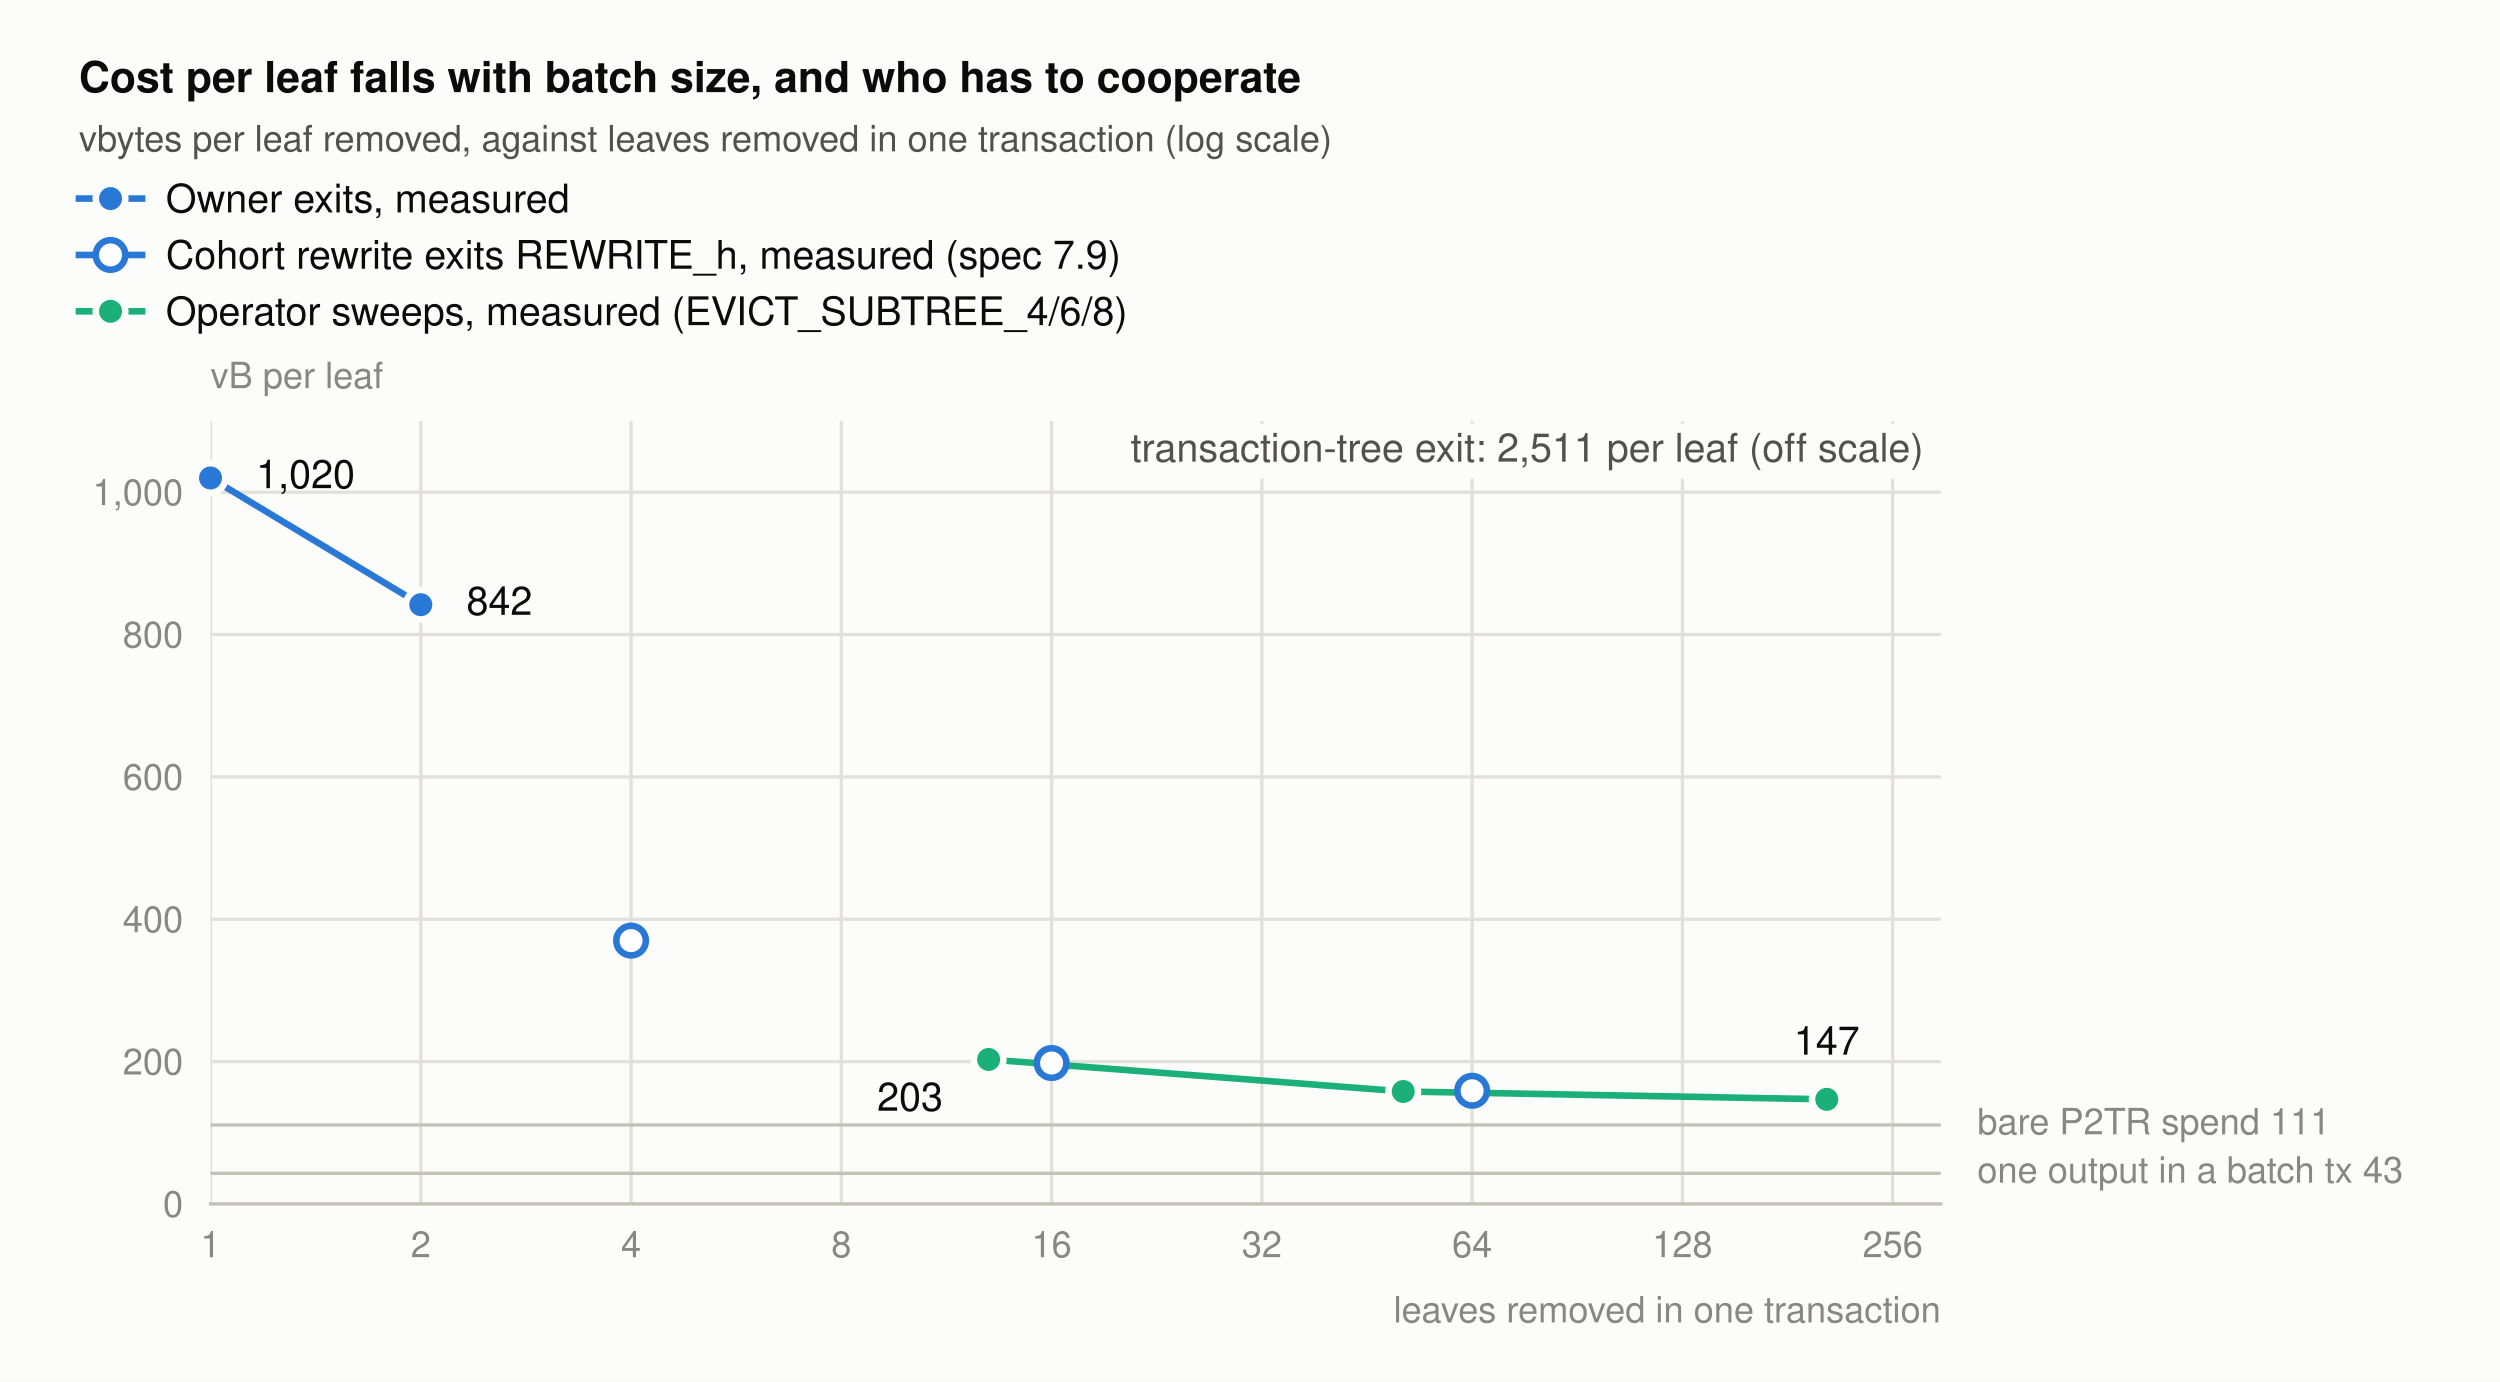
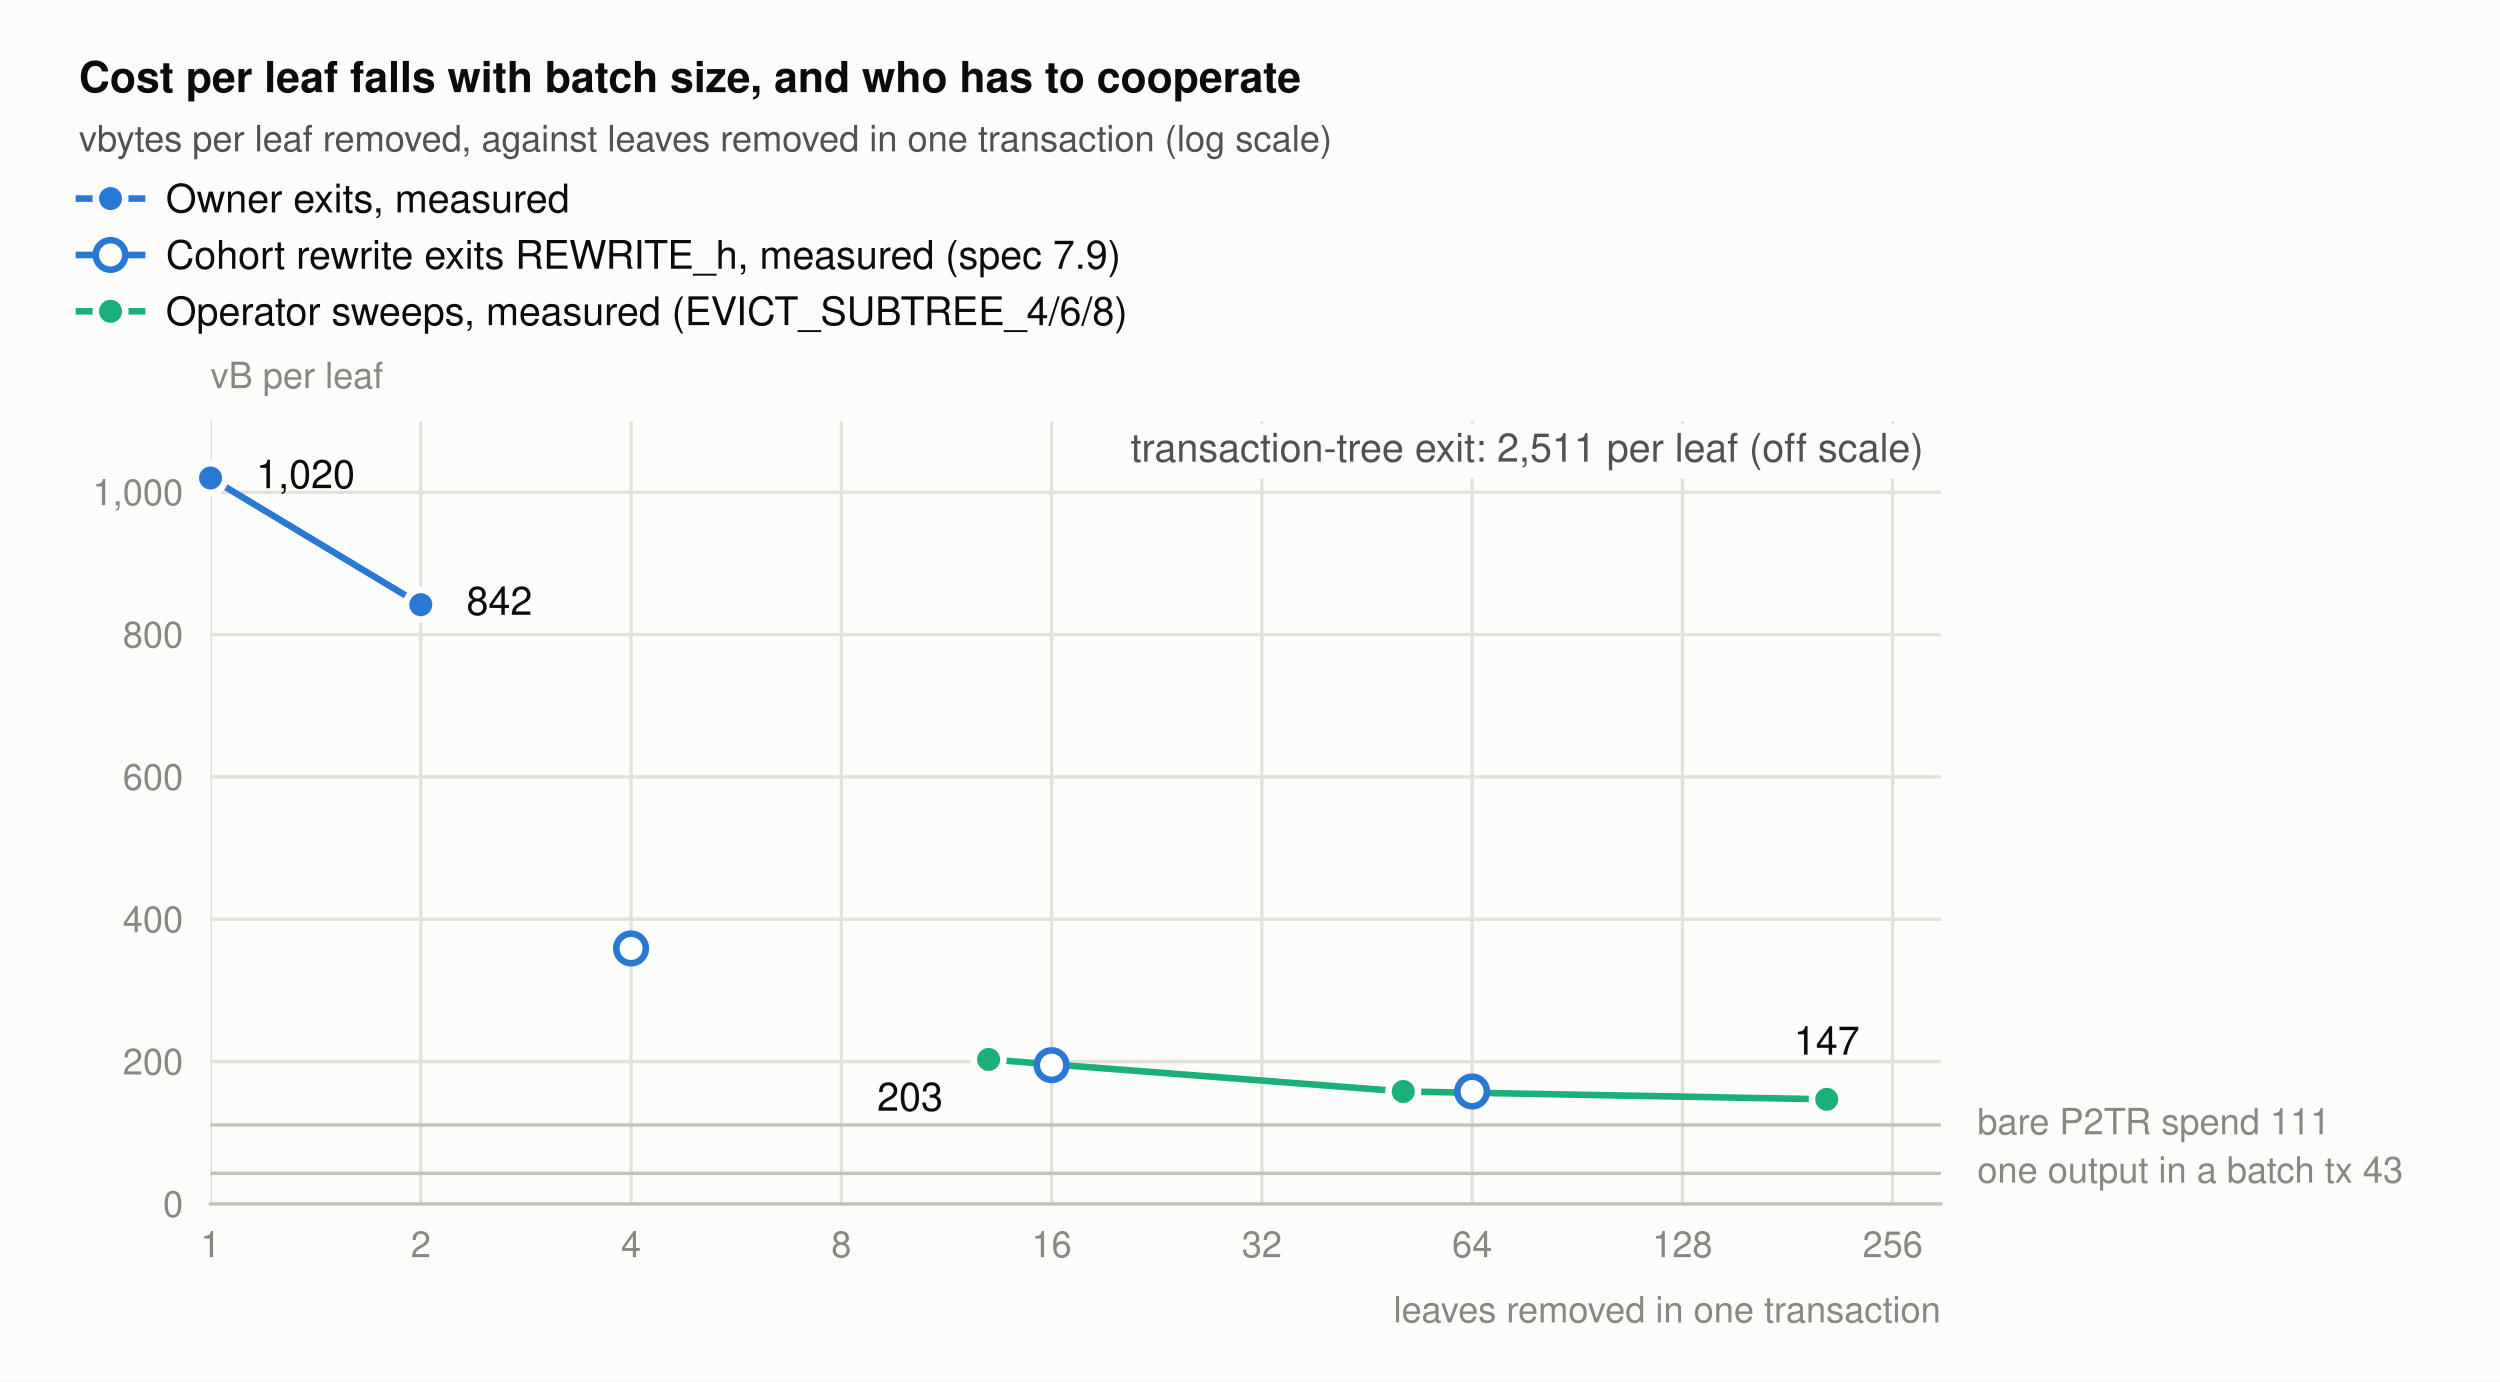
<svg xmlns="http://www.w3.org/2000/svg" xmlns:xlink="http://www.w3.org/1999/xlink" width="547.2pt" height="302.4pt" viewBox="0 0 547.2 302.4" version="1.1">
  <defs>
    <style type="text/css">*{stroke-linejoin: round; stroke-linecap: butt}</style>
  </defs>
  <g id="figure_1">
    <g id="patch_1">
      <path d="M 0 302.4  L 547.2 302.4  L 547.2 0  L 0 0  z " style="fill: #fcfcfb" />
    </g>
    <g id="axes_1">
      <g id="patch_2">
        <path d="M 46.08 263.52  L 424.8 263.52  L 424.8 92.16  L 46.08 92.16  z " style="fill: #fcfcfb" />
      </g>
      <g id="matplotlib.axis_1">
        <g id="xtick_1">
          <g id="line2d_1">
            <path d="M 46.08 263.52  L 46.08 92.16  " clip-path="url(#pd9cad47e11)" style="fill: none; stroke: #e1e0d9; stroke-width: 0.72; stroke-linecap: square" />
          </g>
          <g id="line2d_2" />
          <g id="text_1">
            <text style="font-size: 7.92px; font-family: 'Helvetica Neue', 'Helvetica', 'Arial', 'DejaVu Sans', sans-serif; text-anchor: middle; fill: #898781" x="46.08" y="275.175" transform="rotate(-0 46.08 275.1754)">1</text>
          </g>
        </g>
        <g id="xtick_2">
          <g id="line2d_3">
            <path d="M 92.104 263.52  L 92.104 92.16  " clip-path="url(#pd9cad47e11)" style="fill: none; stroke: #e1e0d9; stroke-width: 0.72; stroke-linecap: square" />
          </g>
          <g id="line2d_4" />
          <g id="text_2">
            <text style="font-size: 7.92px; font-family: 'Helvetica Neue', 'Helvetica', 'Arial', 'DejaVu Sans', sans-serif; text-anchor: middle; fill: #898781" x="92.104" y="275.175" transform="rotate(-0 92.10362 275.1754)">2</text>
          </g>
        </g>
        <g id="xtick_3">
          <g id="line2d_5">
            <path d="M 138.127 263.52  L 138.127 92.16  " clip-path="url(#pd9cad47e11)" style="fill: none; stroke: #e1e0d9; stroke-width: 0.72; stroke-linecap: square" />
          </g>
          <g id="line2d_6" />
          <g id="text_3">
            <text style="font-size: 7.92px; font-family: 'Helvetica Neue', 'Helvetica', 'Arial', 'DejaVu Sans', sans-serif; text-anchor: middle; fill: #898781" x="138.127" y="275.175" transform="rotate(-0 138.1272 275.1754)">4</text>
          </g>
        </g>
        <g id="xtick_4">
          <g id="line2d_7">
            <path d="M 184.151 263.52  L 184.151 92.16  " clip-path="url(#pd9cad47e11)" style="fill: none; stroke: #e1e0d9; stroke-width: 0.72; stroke-linecap: square" />
          </g>
          <g id="line2d_8" />
          <g id="text_4">
            <text style="font-size: 7.92px; font-family: 'Helvetica Neue', 'Helvetica', 'Arial', 'DejaVu Sans', sans-serif; text-anchor: middle; fill: #898781" x="184.151" y="275.175" transform="rotate(-0 184.1509 275.1754)">8</text>
          </g>
        </g>
        <g id="xtick_5">
          <g id="line2d_9">
            <path d="M 230.174 263.52  L 230.174 92.16  " clip-path="url(#pd9cad47e11)" style="fill: none; stroke: #e1e0d9; stroke-width: 0.72; stroke-linecap: square" />
          </g>
          <g id="line2d_10" />
          <g id="text_5">
            <text style="font-size: 7.92px; font-family: 'Helvetica Neue', 'Helvetica', 'Arial', 'DejaVu Sans', sans-serif; text-anchor: middle; fill: #898781" x="230.174" y="275.175" transform="rotate(-0 230.1745 275.1754)">16</text>
          </g>
        </g>
        <g id="xtick_6">
          <g id="line2d_11">
            <path d="M 276.198 263.52  L 276.198 92.16  " clip-path="url(#pd9cad47e11)" style="fill: none; stroke: #e1e0d9; stroke-width: 0.72; stroke-linecap: square" />
          </g>
          <g id="line2d_12" />
          <g id="text_6">
            <text style="font-size: 7.92px; font-family: 'Helvetica Neue', 'Helvetica', 'Arial', 'DejaVu Sans', sans-serif; text-anchor: middle; fill: #898781" x="276.198" y="275.175" transform="rotate(-0 276.1981 275.1754)">32</text>
          </g>
        </g>
        <g id="xtick_7">
          <g id="line2d_13">
            <path d="M 322.222 263.52  L 322.222 92.16  " clip-path="url(#pd9cad47e11)" style="fill: none; stroke: #e1e0d9; stroke-width: 0.72; stroke-linecap: square" />
          </g>
          <g id="line2d_14" />
          <g id="text_7">
            <text style="font-size: 7.92px; font-family: 'Helvetica Neue', 'Helvetica', 'Arial', 'DejaVu Sans', sans-serif; text-anchor: middle; fill: #898781" x="322.222" y="275.175" transform="rotate(-0 322.2217 275.1754)">64</text>
          </g>
        </g>
        <g id="xtick_8">
          <g id="line2d_15">
            <path d="M 368.245 263.52  L 368.245 92.16  " clip-path="url(#pd9cad47e11)" style="fill: none; stroke: #e1e0d9; stroke-width: 0.72; stroke-linecap: square" />
          </g>
          <g id="line2d_16" />
          <g id="text_8">
            <text style="font-size: 7.92px; font-family: 'Helvetica Neue', 'Helvetica', 'Arial', 'DejaVu Sans', sans-serif; text-anchor: middle; fill: #898781" x="368.245" y="275.175" transform="rotate(-0 368.2453 275.1754)">128</text>
          </g>
        </g>
        <g id="xtick_9">
          <g id="line2d_17">
            <path d="M 414.269 263.52  L 414.269 92.16  " clip-path="url(#pd9cad47e11)" style="fill: none; stroke: #e1e0d9; stroke-width: 0.72; stroke-linecap: square" />
          </g>
          <g id="line2d_18" />
          <g id="text_9">
            <text style="font-size: 7.92px; font-family: 'Helvetica Neue', 'Helvetica', 'Arial', 'DejaVu Sans', sans-serif; text-anchor: middle; fill: #898781" x="414.269" y="275.175" transform="rotate(-0 414.2689 275.1754)">256</text>
          </g>
        </g>
      </g>
      <g id="matplotlib.axis_2">
        <g id="ytick_1">
          <g id="line2d_19">
            <path d="M 46.08 263.52  L 424.8 263.52  " clip-path="url(#pd9cad47e11)" style="fill: none; stroke: #e1e0d9; stroke-width: 0.72; stroke-linecap: square" />
          </g>
          <g id="line2d_20" />
          <g id="text_10">
            <text style="font-size: 7.92px; font-family: 'Helvetica Neue', 'Helvetica', 'Arial', 'DejaVu Sans', sans-serif; text-anchor: end; fill: #898781" x="40.08" y="266.348" transform="rotate(-0 40.08 266.3477)">0</text>
          </g>
        </g>
        <g id="ytick_2">
          <g id="line2d_21">
            <path d="M 46.08 232.364  L 424.8 232.364  " clip-path="url(#pd9cad47e11)" style="fill: none; stroke: #e1e0d9; stroke-width: 0.72; stroke-linecap: square" />
          </g>
          <g id="line2d_22" />
          <g id="text_11">
            <text style="font-size: 7.92px; font-family: 'Helvetica Neue', 'Helvetica', 'Arial', 'DejaVu Sans', sans-serif; text-anchor: end; fill: #898781" x="40.08" y="235.191" transform="rotate(-0 40.08 235.1913)">200</text>
          </g>
        </g>
        <g id="ytick_3">
          <g id="line2d_23">
            <path d="M 46.08 201.207  L 424.8 201.207  " clip-path="url(#pd9cad47e11)" style="fill: none; stroke: #e1e0d9; stroke-width: 0.72; stroke-linecap: square" />
          </g>
          <g id="line2d_24" />
          <g id="text_12">
            <text style="font-size: 7.92px; font-family: 'Helvetica Neue', 'Helvetica', 'Arial', 'DejaVu Sans', sans-serif; text-anchor: end; fill: #898781" x="40.08" y="204.035" transform="rotate(-0 40.08 204.035)">400</text>
          </g>
        </g>
        <g id="ytick_4">
          <g id="line2d_25">
            <path d="M 46.08 170.051  L 424.8 170.051  " clip-path="url(#pd9cad47e11)" style="fill: none; stroke: #e1e0d9; stroke-width: 0.72; stroke-linecap: square" />
          </g>
          <g id="line2d_26" />
          <g id="text_13">
            <text style="font-size: 7.92px; font-family: 'Helvetica Neue', 'Helvetica', 'Arial', 'DejaVu Sans', sans-serif; text-anchor: end; fill: #898781" x="40.08" y="172.879" transform="rotate(-0 40.08 172.8786)">600</text>
          </g>
        </g>
        <g id="ytick_5">
          <g id="line2d_27">
            <path d="M 46.08 138.895  L 424.8 138.895  " clip-path="url(#pd9cad47e11)" style="fill: none; stroke: #e1e0d9; stroke-width: 0.72; stroke-linecap: square" />
          </g>
          <g id="line2d_28" />
          <g id="text_14">
            <text style="font-size: 7.92px; font-family: 'Helvetica Neue', 'Helvetica', 'Arial', 'DejaVu Sans', sans-serif; text-anchor: end; fill: #898781" x="40.08" y="141.722" transform="rotate(-0 40.08 141.7222)">800</text>
          </g>
        </g>
        <g id="ytick_6">
          <g id="line2d_29">
            <path d="M 46.08 107.738  L 424.8 107.738  " clip-path="url(#pd9cad47e11)" style="fill: none; stroke: #e1e0d9; stroke-width: 0.72; stroke-linecap: square" />
          </g>
          <g id="line2d_30" />
          <g id="text_15">
            <text style="font-size: 7.92px; font-family: 'Helvetica Neue', 'Helvetica', 'Arial', 'DejaVu Sans', sans-serif; text-anchor: end; fill: #898781" x="40.08" y="110.566" transform="rotate(-0 40.08 110.5659)">1,000</text>
          </g>
        </g>
      </g>
      <g id="line2d_31">
        <path d="M 46.08 246.228  L 424.8 246.228  " clip-path="url(#pd9cad47e11)" style="fill: none; stroke: #c3c2b7; stroke-width: 0.72; stroke-linecap: square" />
      </g>
      <g id="line2d_32">
        <path d="M 46.08 256.821  L 424.8 256.821  " clip-path="url(#pd9cad47e11)" style="fill: none; stroke: #c3c2b7; stroke-width: 0.72; stroke-linecap: square" />
      </g>
      <g id="patch_3">
        <path d="M 46.08 263.52  L 424.8 263.52  " style="fill: none; stroke: #c3c2b7; stroke-width: 0.72; stroke-linejoin: miter; stroke-linecap: square" />
      </g>
      <g id="text_16">
        <text style="font-size: 7.92px; font-family: 'Helvetica Neue', 'Helvetica', 'Arial', 'DejaVu Sans', sans-serif; text-anchor: start; fill: #898781" x="432.8" y="248.276" transform="rotate(-0 432.8 248.2757)">bare P2TR spend 111</text>
      </g>
      <g id="text_17">
        <text style="font-size: 7.92px; font-family: 'Helvetica Neue', 'Helvetica', 'Arial', 'DejaVu Sans', sans-serif; text-anchor: start; fill: #898781" x="432.8" y="258.869" transform="rotate(-0 432.8 258.8688)">one output in a batch tx 43</text>
      </g>
      <g id="text_18">
        <g id="patch_4">
          <path d="M 244.758 104.735  L 423 104.735  L 423 92.743  L 244.758 92.743  z " style="fill: #fcfcfb" />
        </g>
        <text style="font-size: 8.64px; font-family: 'Helvetica Neue', 'Helvetica', 'Arial', 'DejaVu Sans', sans-serif; text-anchor: end; fill: #52514e" x="421.013" y="101.046" transform="rotate(-0 421.0128 101.0457)">transaction-tree exit: 2,511 per leaf (off scale)</text>
      </g>
      <g id="line2d_33">
        <path d="M 216.388 231.896  L 307.146 238.906  L 399.841 240.62  " clip-path="url(#pd9cad47e11)" style="fill: none; stroke: #1baf7a; stroke-width: 1.44; stroke-linecap: round" />
      </g>
      <g id="line2d_34">
        <path d="M 46.08 104.623  L 92.104 132.352  " clip-path="url(#pd9cad47e11)" style="fill: none; stroke: #2a78d6; stroke-width: 1.44; stroke-linecap: round" />
      </g>
      <g id="text_19">
        <text style="font-size: 8.64px; font-family: 'Helvetica Neue', 'Helvetica', 'Arial', 'DejaVu Sans', sans-serif; text-anchor: start; fill: #0b0b0b" x="56.08" y="106.856" transform="rotate(-0 56.08 106.8561)">1,020</text>
      </g>
      <g id="text_20">
        <text style="font-size: 8.64px; font-family: 'Helvetica Neue', 'Helvetica', 'Arial', 'DejaVu Sans', sans-serif; text-anchor: start; fill: #0b0b0b" x="102.104" y="134.585" transform="rotate(-0 102.1036 134.5853)">842</text>
      </g>
      <g id="text_21">
        <text style="font-size: 8.64px; font-family: 'Helvetica Neue', 'Helvetica', 'Arial', 'DejaVu Sans', sans-serif; text-anchor: end; fill: #0b0b0b" x="206.388" y="243.13" transform="rotate(-0 206.3876 243.1299)">203</text>
      </g>
      <g id="text_22">
        <text style="font-size: 8.64px; font-family: 'Helvetica Neue', 'Helvetica', 'Arial', 'DejaVu Sans', sans-serif; text-anchor: middle; fill: #0b0b0b" x="399.841" y="230.854" transform="rotate(-0 399.8406 230.8536)">147</text>
      </g>
      <g id="line2d_35">
        <defs>
          <path id="m87397ed6df" d="M 0 3.24  C 0.859 3.24 1.683 2.899 2.291 2.291  C 2.899 1.683 3.24 0.859 3.24 0  C 3.24 -0.859 2.899 -1.683 2.291 -2.291  C 1.683 -2.899 0.859 -3.24 0 -3.24  C -0.859 -3.24 -1.683 -2.899 -2.291 -2.291  C -2.899 -1.683 -3.24 -0.859 -3.24 0  C -3.24 0.859 -2.899 1.683 -2.291 2.291  C -1.683 2.899 -0.859 3.24 0 3.24  z " style="stroke: #fcfcfb; stroke-width: 1.44" />
        </defs>
        <g>
          <use xlink:href="#m87397ed6df" x="216.388" y="231.896" style="fill: #1baf7a; stroke: #fcfcfb; stroke-width: 1.44" />
          <use xlink:href="#m87397ed6df" x="307.146" y="238.906" style="fill: #1baf7a; stroke: #fcfcfb; stroke-width: 1.44" />
          <use xlink:href="#m87397ed6df" x="399.841" y="240.62" style="fill: #1baf7a; stroke: #fcfcfb; stroke-width: 1.44" />
        </g>
      </g>
      <g id="line2d_36">
        <defs>
          <path id="mdf79b5d5d5" d="M 0 3.24  C 0.859 3.24 1.683 2.899 2.291 2.291  C 2.899 1.683 3.24 0.859 3.24 0  C 3.24 -0.859 2.899 -1.683 2.291 -2.291  C 1.683 -2.899 0.859 -3.24 0 -3.24  C -0.859 -3.24 -1.683 -2.899 -2.291 -2.291  C -2.899 -1.683 -3.24 -0.859 -3.24 0  C -3.24 0.859 -2.899 1.683 -2.291 2.291  C -1.683 2.899 -0.859 3.24 0 3.24  z " style="stroke: #2a78d6; stroke-width: 1.44" />
        </defs>
        <g>
-           <use xlink:href="#mdf79b5d5d5" x="138.127" y="205.881" style="fill: #ffffff; stroke: #2a78d6; stroke-width: 1.44" />
-           <use xlink:href="#mdf79b5d5d5" x="230.174" y="232.675" style="fill: #ffffff; stroke: #2a78d6; stroke-width: 1.44" />
-           <use xlink:href="#mdf79b5d5d5" x="322.222" y="238.751" style="fill: #ffffff; stroke: #2a78d6; stroke-width: 1.44" />
+           <use xlink:href="#mdf79b5d5d5" x="138.127" y="207.594" style="fill: #ffffff; stroke: #2a78d6; stroke-width: 1.44" />
+           <use xlink:href="#mdf79b5d5d5" x="230.174" y="233.143" style="fill: #ffffff; stroke: #2a78d6; stroke-width: 1.44" />
+           <use xlink:href="#mdf79b5d5d5" x="322.222" y="238.906" style="fill: #ffffff; stroke: #2a78d6; stroke-width: 1.44" />
        </g>
      </g>
      <g id="line2d_37">
        <defs>
          <path id="m91e511d111" d="M 0 3.24  C 0.859 3.24 1.683 2.899 2.291 2.291  C 2.899 1.683 3.24 0.859 3.24 0  C 3.24 -0.859 2.899 -1.683 2.291 -2.291  C 1.683 -2.899 0.859 -3.24 0 -3.24  C -0.859 -3.24 -1.683 -2.899 -2.291 -2.291  C -2.899 -1.683 -3.24 -0.859 -3.24 0  C -3.24 0.859 -2.899 1.683 -2.291 2.291  C -1.683 2.899 -0.859 3.24 0 3.24  z " style="stroke: #fcfcfb; stroke-width: 1.44" />
        </defs>
        <g>
          <use xlink:href="#m91e511d111" x="46.08" y="104.623" style="fill: #2a78d6; stroke: #fcfcfb; stroke-width: 1.44" />
          <use xlink:href="#m91e511d111" x="92.104" y="132.352" style="fill: #2a78d6; stroke: #fcfcfb; stroke-width: 1.44" />
        </g>
      </g>
    </g>
    <g id="text_23">
      <text style="font-weight: 600; font-size: 9.36px; font-family: 'Helvetica Neue', 'Helvetica', 'Arial', 'DejaVu Sans', sans-serif; text-anchor: start; fill: #0b0b0b" x="17.28" y="20.16" transform="rotate(-0 17.28 20.16)">Cost per leaf falls with batch size, and who has to cooperate</text>
    </g>
    <g id="text_24">
      <text style="font-size: 7.92px; font-family: 'Helvetica Neue', 'Helvetica', 'Arial', 'DejaVu Sans', sans-serif; text-anchor: start; fill: #52514e" x="17.28" y="33.12" transform="rotate(-0 17.28 33.12)">vbytes per leaf removed, against leaves removed in one transaction (log scale)</text>
    </g>
    <g id="text_25">
      <text style="font-size: 7.92px; font-family: 'Helvetica Neue', 'Helvetica', 'Arial', 'DejaVu Sans', sans-serif; text-anchor: end; fill: #898781" x="424.8" y="289.44" transform="rotate(-0 424.8 289.44)">leaves removed in one transaction</text>
    </g>
    <g id="text_26">
      <text style="font-size: 7.92px; font-family: 'Helvetica Neue', 'Helvetica', 'Arial', 'DejaVu Sans', sans-serif; text-anchor: start; fill: #898781" x="46.08" y="84.96" transform="rotate(-0 46.08 84.96)">vB per leaf</text>
    </g>
    <g id="legend_1">
      <g id="line2d_38">
        <path d="M 17.28 43.465  L 24.192 43.465  L 31.104 43.465  " style="fill: none; stroke: #2a78d6; stroke-width: 1.44; stroke-linecap: square" />
        <g>
          <use xlink:href="#m91e511d111" x="24.192" y="43.465" style="fill: #2a78d6; stroke: #fcfcfb; stroke-width: 1.44" />
        </g>
      </g>
      <g id="text_27">
        <text style="font-size: 8.64px; font-family: 'Helvetica Neue', 'Helvetica', 'Arial', 'DejaVu Sans', sans-serif; text-anchor: start; fill: #0b0b0b" x="36.288" y="46.489" transform="rotate(-0 36.288 46.4895)">Owner exits, measured</text>
      </g>
      <g id="line2d_39">
        <path d="M 17.28 55.803  L 24.192 55.803  L 31.104 55.803  " style="fill: none; stroke: #2a78d6; stroke-width: 1.44; stroke-linecap: square" />
        <g>
          <use xlink:href="#mdf79b5d5d5" x="24.192" y="55.803" style="fill: #ffffff; stroke: #2a78d6; stroke-width: 1.44" />
        </g>
      </g>
      <g id="text_28">
        <text style="font-size: 8.64px; font-family: 'Helvetica Neue', 'Helvetica', 'Arial', 'DejaVu Sans', sans-serif; text-anchor: start; fill: #0b0b0b" x="36.288" y="58.827" transform="rotate(-0 36.288 58.82715)">Cohort rewrite exits REWRITE_h, measured (spec 7.9)</text>
      </g>
      <g id="line2d_40">
        <path d="M 17.28 68.141  L 24.192 68.141  L 31.104 68.141  " style="fill: none; stroke: #1baf7a; stroke-width: 1.44; stroke-linecap: square" />
        <g>
          <use xlink:href="#m87397ed6df" x="24.192" y="68.141" style="fill: #1baf7a; stroke: #fcfcfb; stroke-width: 1.44" />
        </g>
      </g>
      <g id="text_29">
        <text style="font-size: 8.64px; font-family: 'Helvetica Neue', 'Helvetica', 'Arial', 'DejaVu Sans', sans-serif; text-anchor: start; fill: #0b0b0b" x="36.288" y="71.165" transform="rotate(-0 36.288 71.1648)">Operator sweeps, measured (EVICT_SUBTREE_4/6/8)</text>
      </g>
    </g>
  </g>
  <defs>
    <clipPath id="pd9cad47e11">
      <rect x="46.08" y="92.16" width="378.72" height="171.36" />
    </clipPath>
  </defs>
</svg>
